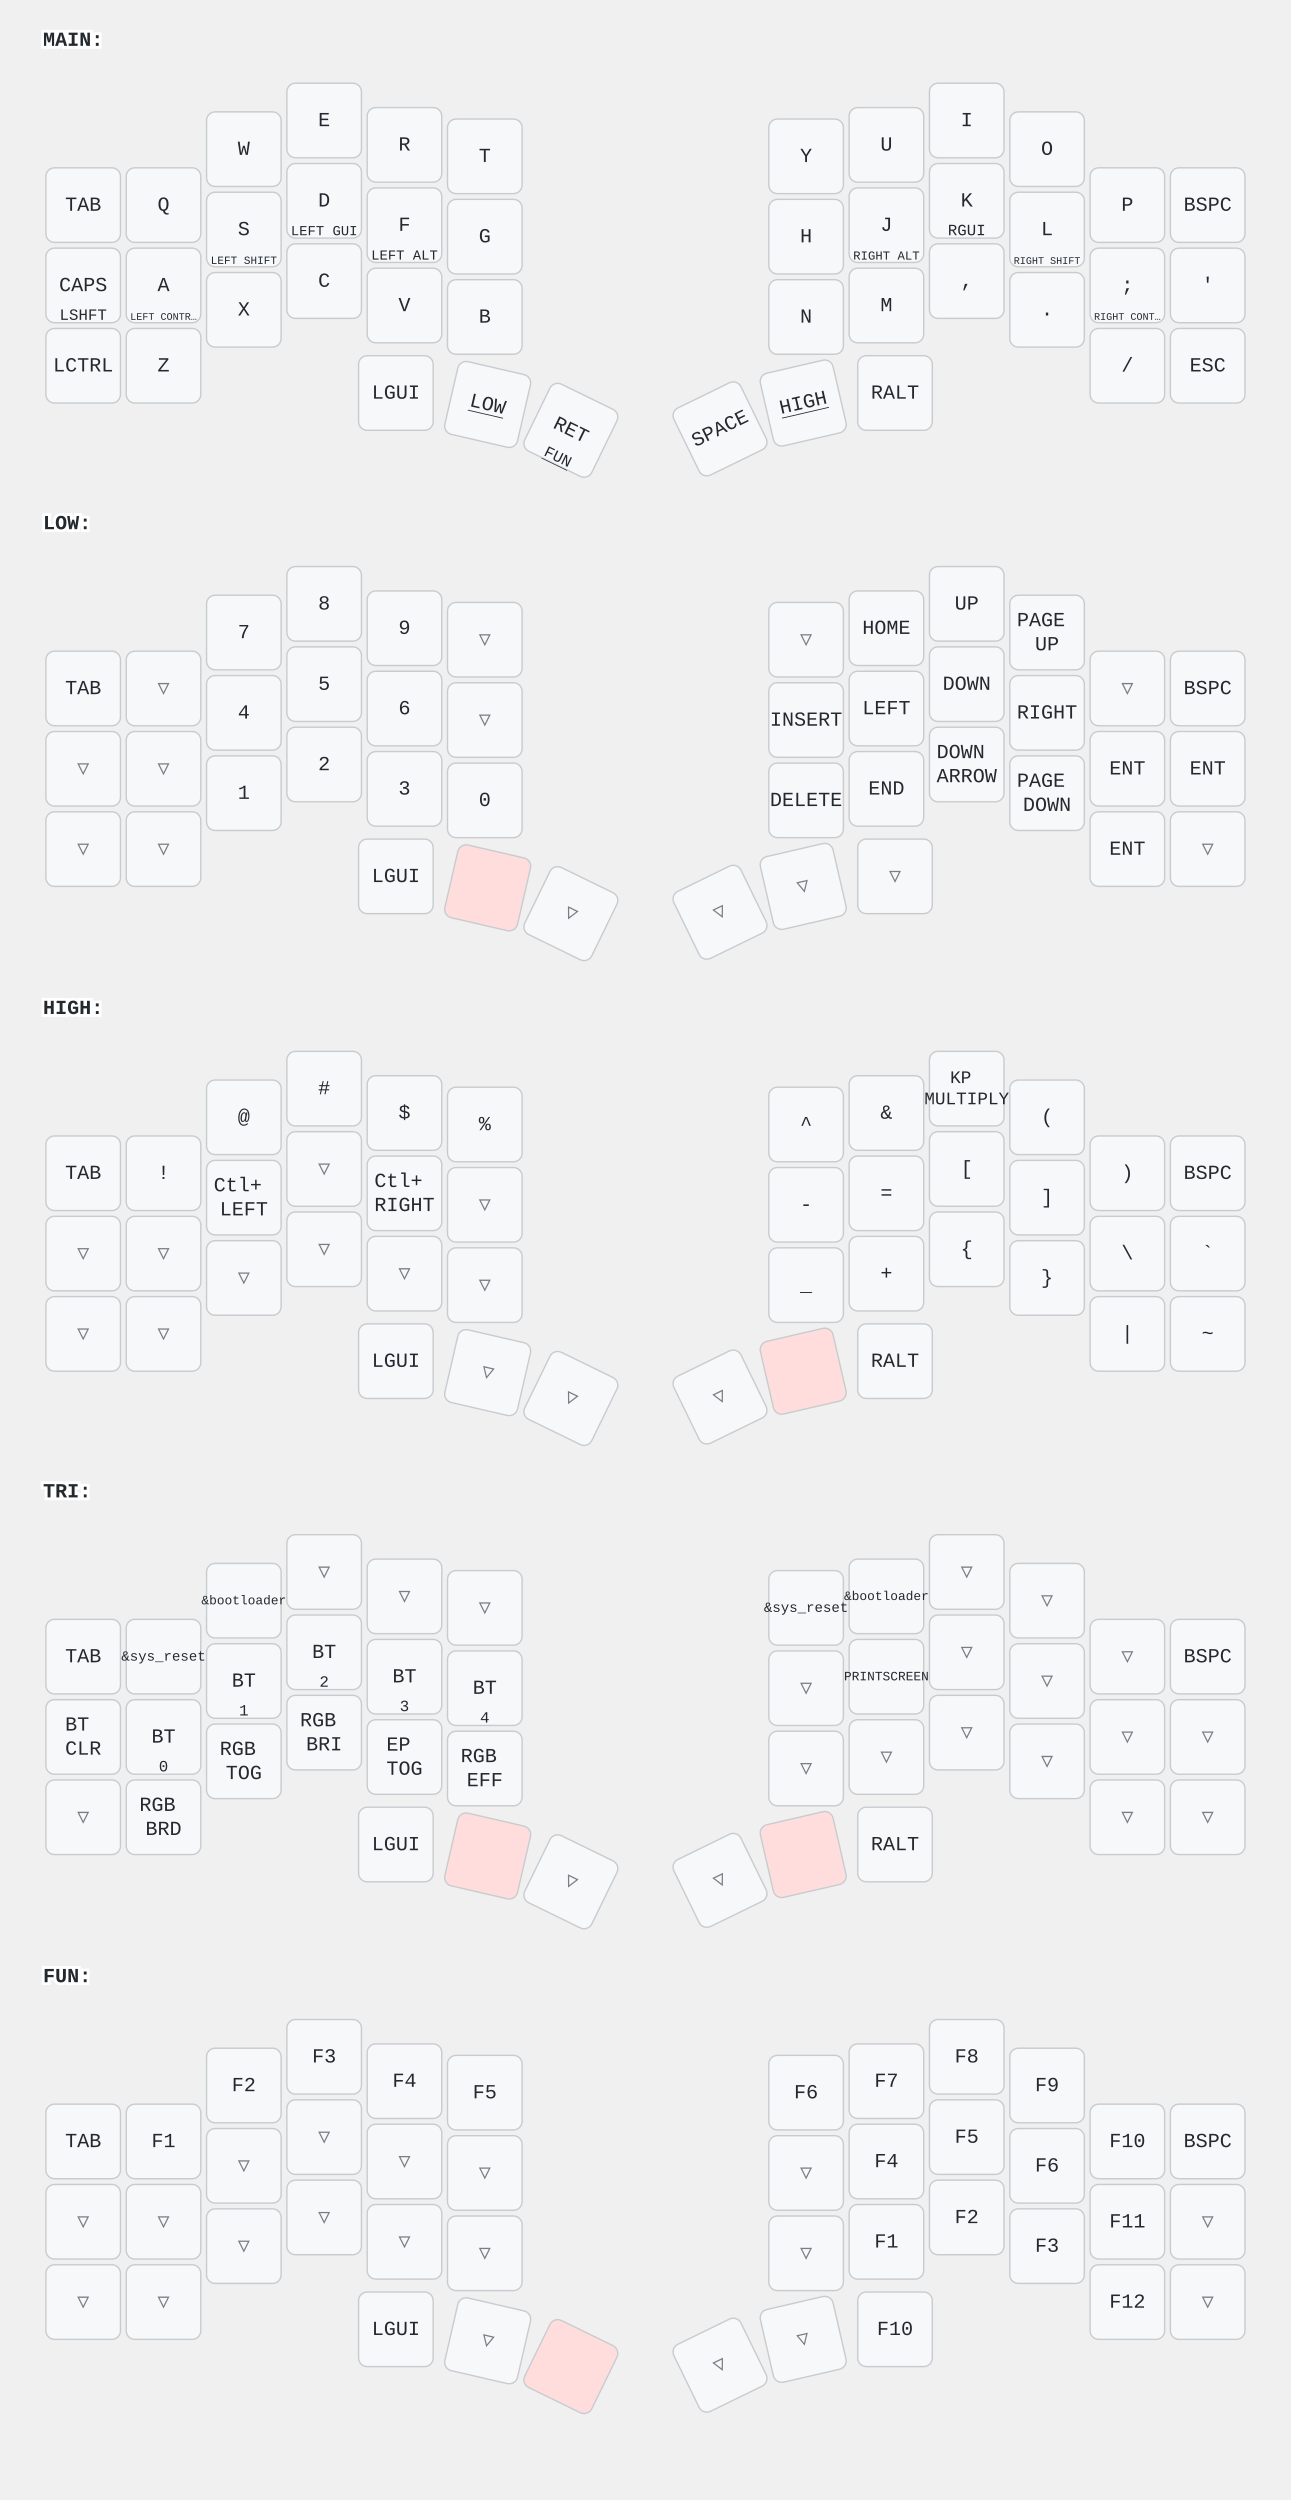
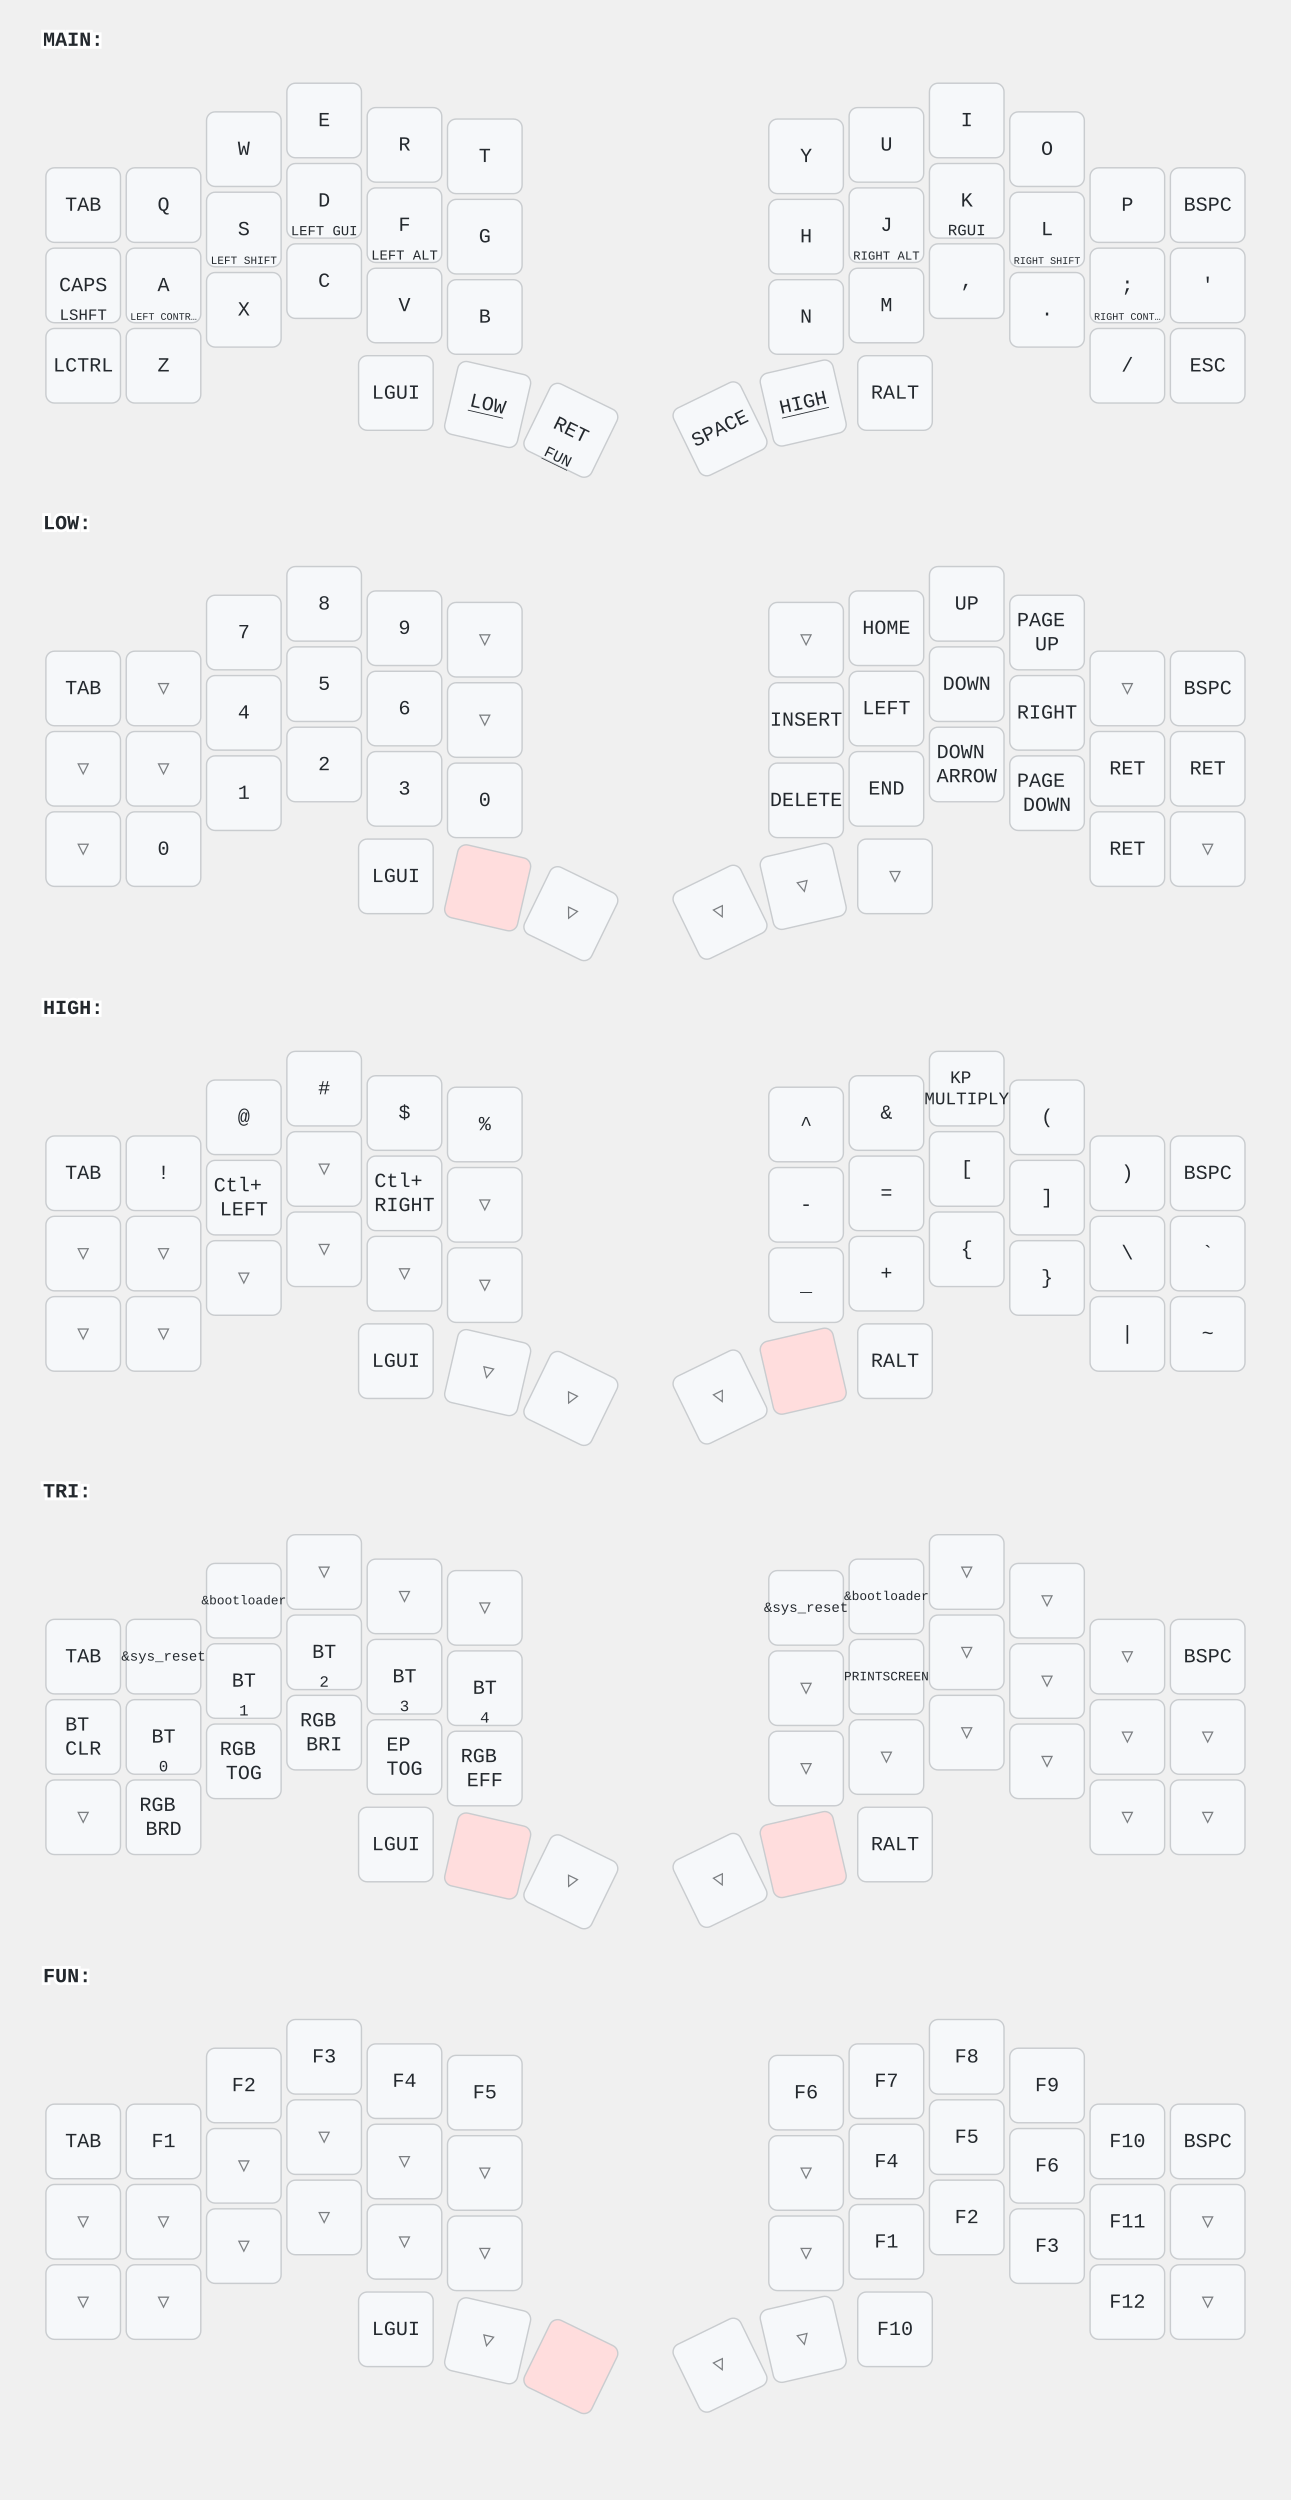
<svg xmlns="http://www.w3.org/2000/svg" width="900" height="1743" viewBox="0 0 900 1743" class="keymap">
  <style>/* inherit to force styles through use tags */
svg path {
    fill: inherit;
}

/* font and background color specifications */
svg.keymap {
    font-family: SFMono-Regular,Consolas,Liberation Mono,Menlo,monospace;
    font-size: 14px;
    font-kerning: normal;
    text-rendering: optimizeLegibility;
    fill: #24292e;
}

/* default key styling */
rect.key {
    fill: #f6f8fa;
}

rect.key, rect.combo {
    stroke: #c9cccf;
    stroke-width: 1;
}

/* default key side styling, only used is draw_key_sides is set */
rect.side {
    filter: brightness(90%);
}

/* color accent for combo boxes */
rect.combo, rect.combo-separate {
    fill: #cdf;
}

/* color accent for held keys */
rect.held, rect.combo.held {
    fill: #fdd;
}

/* color accent for ghost (optional) keys */
rect.ghost, rect.combo.ghost {
    stroke-dasharray: 4, 4;
    stroke-width: 2;
}

text {
    text-anchor: middle;
    dominant-baseline: middle;
}

/* styling for layer labels */
text.label {
    font-weight: bold;
    text-anchor: start;
    stroke: white;
    stroke-width: 4;
    paint-order: stroke;
}

/* styling for optional footer */
text.footer {
    text-anchor: end;
    dominant-baseline: auto;
    stroke: white;
    stroke-width: 4;
    paint-order: stroke;
}

/* styling for combo tap, and key non-tap label text */
text.combo, text.hold, text.shifted, text.left, text.right, text.tl, text.tr, text.bl, text.br {
    font-size: 11px;
}

text.hold, text.bl, text.br {
    text-anchor: middle;
    dominant-baseline: auto;
}

text.shifted, text.tl, text.tr {
    text-anchor: middle;
    dominant-baseline: hanging;
}

text.left, text.tl, text.bl {
    text-anchor: start;
}

text.right, text.tr, text.br {
    text-anchor: end;
}

text.layer-activator {
    text-decoration: underline;
}

/* styling for hold/shifted label text in combo box */
text.combo.hold, text.combo.shifted, text.combo.left, text.combo.right {
    font-size: 8px;
}

/* lighter symbol for transparent keys */
text.trans {
    fill: #7b7e81;
}

/* styling for combo dendrons */
path.combo {
    stroke-width: 1;
    stroke: gray;
    fill: none;
}

/* Start Tabler Icons Cleanup */
/* cannot use height/width with glyphs */
.icon-tabler &gt; path {
    fill: inherit;
    stroke: inherit;
    stroke-width: 2;
}
/* hide tabler's default box */
.icon-tabler &gt; path[stroke="none"][fill="none"] {
    visibility: hidden;
}
/* End Tabler Icons Cleanup */
</style>
  <g transform="translate(30, 0)" class="layer-MAIN">
    <text x="0" y="28" class="label" id="MAIN">MAIN:</text>
    <g transform="translate(0, 56)">
      <g transform="translate(28, 87)" class="key keypos-0">
        <rect rx="6" ry="6" x="-26" y="-26" width="52" height="52" class="key" />
        <text x="0" y="0" class="key tap">TAB</text>
      </g>
      <g transform="translate(84, 87)" class="key keypos-1">
        <rect rx="6" ry="6" x="-26" y="-26" width="52" height="52" class="key" />
        <text x="0" y="0" class="key tap">Q</text>
      </g>
      <g transform="translate(140, 48)" class="key keypos-2">
        <rect rx="6" ry="6" x="-26" y="-26" width="52" height="52" class="key" />
        <text x="0" y="0" class="key tap">W</text>
      </g>
      <g transform="translate(196, 28)" class="key keypos-3">
        <rect rx="6" ry="6" x="-26" y="-26" width="52" height="52" class="key" />
        <text x="0" y="0" class="key tap">E</text>
      </g>
      <g transform="translate(252, 45)" class="key keypos-4">
        <rect rx="6" ry="6" x="-26" y="-26" width="52" height="52" class="key" />
        <text x="0" y="0" class="key tap">R</text>
      </g>
      <g transform="translate(308, 53)" class="key keypos-5">
        <rect rx="6" ry="6" x="-26" y="-26" width="52" height="52" class="key" />
        <text x="0" y="0" class="key tap">T</text>
      </g>
      <g transform="translate(532, 53)" class="key keypos-6">
        <rect rx="6" ry="6" x="-26" y="-26" width="52" height="52" class="key" />
        <text x="0" y="0" class="key tap">Y</text>
      </g>
      <g transform="translate(588, 45)" class="key keypos-7">
        <rect rx="6" ry="6" x="-26" y="-26" width="52" height="52" class="key" />
        <text x="0" y="0" class="key tap">U</text>
      </g>
      <g transform="translate(644, 28)" class="key keypos-8">
        <rect rx="6" ry="6" x="-26" y="-26" width="52" height="52" class="key" />
        <text x="0" y="0" class="key tap">I</text>
      </g>
      <g transform="translate(700, 48)" class="key keypos-9">
        <rect rx="6" ry="6" x="-26" y="-26" width="52" height="52" class="key" />
        <text x="0" y="0" class="key tap">O</text>
      </g>
      <g transform="translate(756, 87)" class="key keypos-10">
        <rect rx="6" ry="6" x="-26" y="-26" width="52" height="52" class="key" />
        <text x="0" y="0" class="key tap">P</text>
      </g>
      <g transform="translate(812, 87)" class="key keypos-11">
        <rect rx="6" ry="6" x="-26" y="-26" width="52" height="52" class="key" />
        <text x="0" y="0" class="key tap">BSPC</text>
      </g>
      <g transform="translate(28, 143)" class="key keypos-12">
        <rect rx="6" ry="6" x="-26" y="-26" width="52" height="52" class="key" />
        <text x="0" y="0" class="key tap">CAPS</text>
        <text x="0" y="24" class="key hold">LSHFT</text>
      </g>
      <g transform="translate(84, 143)" class="key keypos-13">
        <rect rx="6" ry="6" x="-26" y="-26" width="52" height="52" class="key" />
        <text x="0" y="0" class="key tap">A</text>
        <text x="0" y="24" class="key hold">
          <tspan style="font-size: 64%">LEFT CONTR…</tspan>
        </text>
      </g>
      <g transform="translate(140, 104)" class="key keypos-14">
        <rect rx="6" ry="6" x="-26" y="-26" width="52" height="52" class="key" />
        <text x="0" y="0" class="key tap">S</text>
        <text x="0" y="24" class="key hold">
          <tspan style="font-size: 70%">LEFT SHIFT</tspan>
        </text>
      </g>
      <g transform="translate(196, 84)" class="key keypos-15">
        <rect rx="6" ry="6" x="-26" y="-26" width="52" height="52" class="key" />
        <text x="0" y="0" class="key tap">D</text>
        <text x="0" y="24" class="key hold">
          <tspan style="font-size: 88%">LEFT GUI</tspan>
        </text>
      </g>
      <g transform="translate(252, 101)" class="key keypos-16">
        <rect rx="6" ry="6" x="-26" y="-26" width="52" height="52" class="key" />
        <text x="0" y="0" class="key tap">F</text>
        <text x="0" y="24" class="key hold">
          <tspan style="font-size: 88%">LEFT ALT</tspan>
        </text>
      </g>
      <g transform="translate(308, 109)" class="key keypos-17">
        <rect rx="6" ry="6" x="-26" y="-26" width="52" height="52" class="key" />
        <text x="0" y="0" class="key tap">G</text>
      </g>
      <g transform="translate(532, 109)" class="key keypos-18">
        <rect rx="6" ry="6" x="-26" y="-26" width="52" height="52" class="key" />
        <text x="0" y="0" class="key tap">H</text>
      </g>
      <g transform="translate(588, 101)" class="key keypos-19">
        <rect rx="6" ry="6" x="-26" y="-26" width="52" height="52" class="key" />
        <text x="0" y="0" class="key tap">J</text>
        <text x="0" y="24" class="key hold">
          <tspan style="font-size: 78%">RIGHT ALT</tspan>
        </text>
      </g>
      <g transform="translate(644, 84)" class="key keypos-20">
        <rect rx="6" ry="6" x="-26" y="-26" width="52" height="52" class="key" />
        <text x="0" y="0" class="key tap">K</text>
        <text x="0" y="24" class="key hold">RGUI</text>
      </g>
      <g transform="translate(700, 104)" class="key keypos-21">
        <rect rx="6" ry="6" x="-26" y="-26" width="52" height="52" class="key" />
        <text x="0" y="0" class="key tap">L</text>
        <text x="0" y="24" class="key hold">
          <tspan style="font-size: 64%">RIGHT SHIFT</tspan>
        </text>
      </g>
      <g transform="translate(756, 143)" class="key keypos-22">
        <rect rx="6" ry="6" x="-26" y="-26" width="52" height="52" class="key" />
        <text x="0" y="0" class="key tap">;</text>
        <text x="0" y="24" class="key hold">
          <tspan style="font-size: 64%">RIGHT CONT…</tspan>
        </text>
      </g>
      <g transform="translate(812, 143)" class="key keypos-23">
        <rect rx="6" ry="6" x="-26" y="-26" width="52" height="52" class="key" />
        <text x="0" y="0" class="key tap">'</text>
      </g>
      <g transform="translate(28, 199)" class="key keypos-24">
        <rect rx="6" ry="6" x="-26" y="-26" width="52" height="52" class="key" />
        <text x="0" y="0" class="key tap">LCTRL</text>
      </g>
      <g transform="translate(84, 199)" class="key keypos-25">
        <rect rx="6" ry="6" x="-26" y="-26" width="52" height="52" class="key" />
        <text x="0" y="0" class="key tap">Z</text>
      </g>
      <g transform="translate(140, 160)" class="key keypos-26">
        <rect rx="6" ry="6" x="-26" y="-26" width="52" height="52" class="key" />
        <text x="0" y="0" class="key tap">X</text>
      </g>
      <g transform="translate(196, 140)" class="key keypos-27">
        <rect rx="6" ry="6" x="-26" y="-26" width="52" height="52" class="key" />
        <text x="0" y="0" class="key tap">C</text>
      </g>
      <g transform="translate(252, 157)" class="key keypos-28">
        <rect rx="6" ry="6" x="-26" y="-26" width="52" height="52" class="key" />
        <text x="0" y="0" class="key tap">V</text>
      </g>
      <g transform="translate(308, 165)" class="key keypos-29">
        <rect rx="6" ry="6" x="-26" y="-26" width="52" height="52" class="key" />
        <text x="0" y="0" class="key tap">B</text>
      </g>
      <g transform="translate(532, 165)" class="key keypos-30">
        <rect rx="6" ry="6" x="-26" y="-26" width="52" height="52" class="key" />
        <text x="0" y="0" class="key tap">N</text>
      </g>
      <g transform="translate(588, 157)" class="key keypos-31">
        <rect rx="6" ry="6" x="-26" y="-26" width="52" height="52" class="key" />
        <text x="0" y="0" class="key tap">M</text>
      </g>
      <g transform="translate(644, 140)" class="key keypos-32">
        <rect rx="6" ry="6" x="-26" y="-26" width="52" height="52" class="key" />
        <text x="0" y="0" class="key tap">,</text>
      </g>
      <g transform="translate(700, 160)" class="key keypos-33">
        <rect rx="6" ry="6" x="-26" y="-26" width="52" height="52" class="key" />
        <text x="0" y="0" class="key tap">.</text>
      </g>
      <g transform="translate(756, 199)" class="key keypos-34">
        <rect rx="6" ry="6" x="-26" y="-26" width="52" height="52" class="key" />
        <text x="0" y="0" class="key tap">/</text>
      </g>
      <g transform="translate(812, 199)" class="key keypos-35">
        <rect rx="6" ry="6" x="-26" y="-26" width="52" height="52" class="key" />
        <text x="0" y="0" class="key tap">ESC</text>
      </g>
      <g transform="translate(246, 218)" class="key keypos-36">
        <rect rx="6" ry="6" x="-26" y="-26" width="52" height="52" class="key" />
        <text x="0" y="0" class="key tap">LGUI</text>
      </g>
      <g transform="translate(310, 226) rotate(13.0)" class="key keypos-37">
        <rect rx="6" ry="6" x="-26" y="-26" width="52" height="52" class="key" />
        <a href="#LOW">
          <text x="0" y="0" class="key tap layer-activator">LOW</text>
        </a>
      </g>
      <g transform="translate(368, 244) rotate(26.0)" class="key keypos-38">
        <rect rx="6" ry="6" x="-26" y="-26" width="52" height="52" class="key" />
        <text x="0" y="0" class="key tap">RET</text>
        <a href="#FUN">
          <text x="0" y="24" class="key hold layer-activator">FUN</text>
        </a>
      </g>
      <g transform="translate(472, 243) rotate(-26.0)" class="key keypos-39">
        <rect rx="6" ry="6" x="-26" y="-26" width="52" height="52" class="key" />
        <text x="0" y="0" class="key tap">SPACE</text>
      </g>
      <g transform="translate(530, 225) rotate(-13.0)" class="key keypos-40">
        <rect rx="6" ry="6" x="-26" y="-26" width="52" height="52" class="key" />
        <a href="#HIGH">
          <text x="0" y="0" class="key tap layer-activator">HIGH</text>
        </a>
      </g>
      <g transform="translate(594, 218)" class="key keypos-41">
        <rect rx="6" ry="6" x="-26" y="-26" width="52" height="52" class="key" />
        <text x="0" y="0" class="key tap">RALT</text>
      </g>
    </g>
  </g>
  <g transform="translate(30, 337)" class="layer-LOW">
    <text x="0" y="28" class="label" id="LOW">LOW:</text>
    <g transform="translate(0, 56)">
      <g transform="translate(28, 87)" class="key keypos-0">
        <rect rx="6" ry="6" x="-26" y="-26" width="52" height="52" class="key" />
        <text x="0" y="0" class="key tap">TAB</text>
      </g>
      <g transform="translate(84, 87)" class="key trans keypos-1">
        <rect rx="6" ry="6" x="-26" y="-26" width="52" height="52" class="key trans" />
        <text x="0" y="0" class="key trans tap">▽</text>
      </g>
      <g transform="translate(140, 48)" class="key keypos-2">
        <rect rx="6" ry="6" x="-26" y="-26" width="52" height="52" class="key" />
        <text x="0" y="0" class="key tap">7</text>
      </g>
      <g transform="translate(196, 28)" class="key keypos-3">
        <rect rx="6" ry="6" x="-26" y="-26" width="52" height="52" class="key" />
        <text x="0" y="0" class="key tap">8</text>
      </g>
      <g transform="translate(252, 45)" class="key keypos-4">
        <rect rx="6" ry="6" x="-26" y="-26" width="52" height="52" class="key" />
        <text x="0" y="0" class="key tap">9</text>
      </g>
      <g transform="translate(308, 53)" class="key trans keypos-5">
        <rect rx="6" ry="6" x="-26" y="-26" width="52" height="52" class="key trans" />
        <text x="0" y="0" class="key trans tap">▽</text>
      </g>
      <g transform="translate(532, 53)" class="key trans keypos-6">
        <rect rx="6" ry="6" x="-26" y="-26" width="52" height="52" class="key trans" />
        <text x="0" y="0" class="key trans tap">▽</text>
      </g>
      <g transform="translate(588, 45)" class="key keypos-7">
        <rect rx="6" ry="6" x="-26" y="-26" width="52" height="52" class="key" />
        <text x="0" y="0" class="key tap">HOME</text>
      </g>
      <g transform="translate(644, 28)" class="key keypos-8">
        <rect rx="6" ry="6" x="-26" y="-26" width="52" height="52" class="key" />
        <text x="0" y="0" class="key tap">UP</text>
      </g>
      <g transform="translate(700, 48)" class="key keypos-9">
        <rect rx="6" ry="6" x="-26" y="-26" width="52" height="52" class="key" />
        <text x="0" y="0" class="key tap">
          <tspan x="0" dy="-0.6em">PAGE</tspan>
          <tspan x="0" dy="1.2em">UP</tspan>
        </text>
      </g>
      <g transform="translate(756, 87)" class="key trans keypos-10">
        <rect rx="6" ry="6" x="-26" y="-26" width="52" height="52" class="key trans" />
        <text x="0" y="0" class="key trans tap">▽</text>
      </g>
      <g transform="translate(812, 87)" class="key keypos-11">
        <rect rx="6" ry="6" x="-26" y="-26" width="52" height="52" class="key" />
        <text x="0" y="0" class="key tap">BSPC</text>
      </g>
      <g transform="translate(28, 143)" class="key trans keypos-12">
        <rect rx="6" ry="6" x="-26" y="-26" width="52" height="52" class="key trans" />
        <text x="0" y="0" class="key trans tap">▽</text>
      </g>
      <g transform="translate(84, 143)" class="key trans keypos-13">
        <rect rx="6" ry="6" x="-26" y="-26" width="52" height="52" class="key trans" />
        <text x="0" y="0" class="key trans tap">▽</text>
      </g>
      <g transform="translate(140, 104)" class="key keypos-14">
        <rect rx="6" ry="6" x="-26" y="-26" width="52" height="52" class="key" />
        <text x="0" y="0" class="key tap">4</text>
      </g>
      <g transform="translate(196, 84)" class="key keypos-15">
        <rect rx="6" ry="6" x="-26" y="-26" width="52" height="52" class="key" />
        <text x="0" y="0" class="key tap">5</text>
      </g>
      <g transform="translate(252, 101)" class="key keypos-16">
        <rect rx="6" ry="6" x="-26" y="-26" width="52" height="52" class="key" />
        <text x="0" y="0" class="key tap">6</text>
      </g>
      <g transform="translate(308, 109)" class="key trans keypos-17">
        <rect rx="6" ry="6" x="-26" y="-26" width="52" height="52" class="key trans" />
        <text x="0" y="0" class="key trans tap">▽</text>
      </g>
      <g transform="translate(532, 109)" class="key keypos-18">
        <rect rx="6" ry="6" x="-26" y="-26" width="52" height="52" class="key" />
        <text x="0" y="0" class="key tap">INSERT</text>
      </g>
      <g transform="translate(588, 101)" class="key keypos-19">
        <rect rx="6" ry="6" x="-26" y="-26" width="52" height="52" class="key" />
        <text x="0" y="0" class="key tap">LEFT</text>
      </g>
      <g transform="translate(644, 84)" class="key keypos-20">
        <rect rx="6" ry="6" x="-26" y="-26" width="52" height="52" class="key" />
        <text x="0" y="0" class="key tap">DOWN</text>
      </g>
      <g transform="translate(700, 104)" class="key keypos-21">
        <rect rx="6" ry="6" x="-26" y="-26" width="52" height="52" class="key" />
        <text x="0" y="0" class="key tap">RIGHT</text>
      </g>
      <g transform="translate(756, 143)" class="key keypos-22">
        <rect rx="6" ry="6" x="-26" y="-26" width="52" height="52" class="key" />
-         <text x="0" y="0" class="key tap">ENT</text>
+         <text x="0" y="0" class="key tap">RET</text>
      </g>
      <g transform="translate(812, 143)" class="key keypos-23">
        <rect rx="6" ry="6" x="-26" y="-26" width="52" height="52" class="key" />
-         <text x="0" y="0" class="key tap">ENT</text>
+         <text x="0" y="0" class="key tap">RET</text>
      </g>
      <g transform="translate(28, 199)" class="key trans keypos-24">
        <rect rx="6" ry="6" x="-26" y="-26" width="52" height="52" class="key trans" />
        <text x="0" y="0" class="key trans tap">▽</text>
      </g>
-       <g transform="translate(84, 199)" class="key trans keypos-25">
-         <rect rx="6" ry="6" x="-26" y="-26" width="52" height="52" class="key trans" />
-         <text x="0" y="0" class="key trans tap">▽</text>
+       <g transform="translate(84, 199)" class="key keypos-25">
+         <rect rx="6" ry="6" x="-26" y="-26" width="52" height="52" class="key" />
+         <text x="0" y="0" class="key tap">0</text>
      </g>
      <g transform="translate(140, 160)" class="key keypos-26">
        <rect rx="6" ry="6" x="-26" y="-26" width="52" height="52" class="key" />
        <text x="0" y="0" class="key tap">1</text>
      </g>
      <g transform="translate(196, 140)" class="key keypos-27">
        <rect rx="6" ry="6" x="-26" y="-26" width="52" height="52" class="key" />
        <text x="0" y="0" class="key tap">2</text>
      </g>
      <g transform="translate(252, 157)" class="key keypos-28">
        <rect rx="6" ry="6" x="-26" y="-26" width="52" height="52" class="key" />
        <text x="0" y="0" class="key tap">3</text>
      </g>
      <g transform="translate(308, 165)" class="key keypos-29">
        <rect rx="6" ry="6" x="-26" y="-26" width="52" height="52" class="key" />
        <text x="0" y="0" class="key tap">0</text>
      </g>
      <g transform="translate(532, 165)" class="key keypos-30">
        <rect rx="6" ry="6" x="-26" y="-26" width="52" height="52" class="key" />
        <text x="0" y="0" class="key tap">DELETE</text>
      </g>
      <g transform="translate(588, 157)" class="key keypos-31">
        <rect rx="6" ry="6" x="-26" y="-26" width="52" height="52" class="key" />
        <text x="0" y="0" class="key tap">END</text>
      </g>
      <g transform="translate(644, 140)" class="key keypos-32">
        <rect rx="6" ry="6" x="-26" y="-26" width="52" height="52" class="key" />
        <text x="0" y="0" class="key tap">
          <tspan x="0" dy="-0.6em">DOWN</tspan>
          <tspan x="0" dy="1.2em">ARROW</tspan>
        </text>
      </g>
      <g transform="translate(700, 160)" class="key keypos-33">
        <rect rx="6" ry="6" x="-26" y="-26" width="52" height="52" class="key" />
        <text x="0" y="0" class="key tap">
          <tspan x="0" dy="-0.6em">PAGE</tspan>
          <tspan x="0" dy="1.2em">DOWN</tspan>
        </text>
      </g>
      <g transform="translate(756, 199)" class="key keypos-34">
        <rect rx="6" ry="6" x="-26" y="-26" width="52" height="52" class="key" />
-         <text x="0" y="0" class="key tap">ENT</text>
+         <text x="0" y="0" class="key tap">RET</text>
      </g>
      <g transform="translate(812, 199)" class="key trans keypos-35">
        <rect rx="6" ry="6" x="-26" y="-26" width="52" height="52" class="key trans" />
        <text x="0" y="0" class="key trans tap">▽</text>
      </g>
      <g transform="translate(246, 218)" class="key keypos-36">
        <rect rx="6" ry="6" x="-26" y="-26" width="52" height="52" class="key" />
        <text x="0" y="0" class="key tap">LGUI</text>
      </g>
      <g transform="translate(310, 226) rotate(13.0)" class="key held keypos-37">
        <rect rx="6" ry="6" x="-26" y="-26" width="52" height="52" class="key held" />
      </g>
      <g transform="translate(368, 244) rotate(26.0)" class="key trans keypos-38">
        <rect rx="6" ry="6" x="-26" y="-26" width="52" height="52" class="key trans" />
        <text x="0" y="0" class="key trans tap">▽</text>
      </g>
      <g transform="translate(472, 243) rotate(-26.0)" class="key trans keypos-39">
        <rect rx="6" ry="6" x="-26" y="-26" width="52" height="52" class="key trans" />
        <text x="0" y="0" class="key trans tap">▽</text>
      </g>
      <g transform="translate(530, 225) rotate(-13.0)" class="key trans keypos-40">
        <rect rx="6" ry="6" x="-26" y="-26" width="52" height="52" class="key trans" />
        <text x="0" y="0" class="key trans tap">▽</text>
      </g>
      <g transform="translate(594, 218)" class="key trans keypos-41">
        <rect rx="6" ry="6" x="-26" y="-26" width="52" height="52" class="key trans" />
        <text x="0" y="0" class="key trans tap">▽</text>
      </g>
    </g>
  </g>
  <g transform="translate(30, 675)" class="layer-HIGH">
    <text x="0" y="28" class="label" id="HIGH">HIGH:</text>
    <g transform="translate(0, 56)">
      <g transform="translate(28, 87)" class="key keypos-0">
        <rect rx="6" ry="6" x="-26" y="-26" width="52" height="52" class="key" />
        <text x="0" y="0" class="key tap">TAB</text>
      </g>
      <g transform="translate(84, 87)" class="key keypos-1">
        <rect rx="6" ry="6" x="-26" y="-26" width="52" height="52" class="key" />
        <text x="0" y="0" class="key tap">!</text>
      </g>
      <g transform="translate(140, 48)" class="key keypos-2">
        <rect rx="6" ry="6" x="-26" y="-26" width="52" height="52" class="key" />
        <text x="0" y="0" class="key tap">@</text>
      </g>
      <g transform="translate(196, 28)" class="key keypos-3">
        <rect rx="6" ry="6" x="-26" y="-26" width="52" height="52" class="key" />
        <text x="0" y="0" class="key tap">#</text>
      </g>
      <g transform="translate(252, 45)" class="key keypos-4">
        <rect rx="6" ry="6" x="-26" y="-26" width="52" height="52" class="key" />
        <text x="0" y="0" class="key tap">$</text>
      </g>
      <g transform="translate(308, 53)" class="key keypos-5">
        <rect rx="6" ry="6" x="-26" y="-26" width="52" height="52" class="key" />
        <text x="0" y="0" class="key tap">%</text>
      </g>
      <g transform="translate(532, 53)" class="key keypos-6">
        <rect rx="6" ry="6" x="-26" y="-26" width="52" height="52" class="key" />
        <text x="0" y="0" class="key tap">^</text>
      </g>
      <g transform="translate(588, 45)" class="key keypos-7">
        <rect rx="6" ry="6" x="-26" y="-26" width="52" height="52" class="key" />
        <text x="0" y="0" class="key tap">&amp;</text>
      </g>
      <g transform="translate(644, 28)" class="key keypos-8">
        <rect rx="6" ry="6" x="-26" y="-26" width="52" height="52" class="key" />
        <text x="0" y="0" class="key tap">
          <tspan x="0" dy="-0.6em" style="font-size: 88%">KP</tspan>
          <tspan x="0" dy="1.2em" style="font-size: 88%">MULTIPLY</tspan>
        </text>
      </g>
      <g transform="translate(700, 48)" class="key keypos-9">
        <rect rx="6" ry="6" x="-26" y="-26" width="52" height="52" class="key" />
        <text x="0" y="0" class="key tap">(</text>
      </g>
      <g transform="translate(756, 87)" class="key keypos-10">
        <rect rx="6" ry="6" x="-26" y="-26" width="52" height="52" class="key" />
        <text x="0" y="0" class="key tap">)</text>
      </g>
      <g transform="translate(812, 87)" class="key keypos-11">
        <rect rx="6" ry="6" x="-26" y="-26" width="52" height="52" class="key" />
        <text x="0" y="0" class="key tap">BSPC</text>
      </g>
      <g transform="translate(28, 143)" class="key trans keypos-12">
        <rect rx="6" ry="6" x="-26" y="-26" width="52" height="52" class="key trans" />
        <text x="0" y="0" class="key trans tap">▽</text>
      </g>
      <g transform="translate(84, 143)" class="key trans keypos-13">
        <rect rx="6" ry="6" x="-26" y="-26" width="52" height="52" class="key trans" />
        <text x="0" y="0" class="key trans tap">▽</text>
      </g>
      <g transform="translate(140, 104)" class="key keypos-14">
        <rect rx="6" ry="6" x="-26" y="-26" width="52" height="52" class="key" />
        <text x="0" y="0" class="key tap">
          <tspan x="0" dy="-0.6em">Ctl+</tspan>
          <tspan x="0" dy="1.2em">LEFT</tspan>
        </text>
      </g>
      <g transform="translate(196, 84)" class="key trans keypos-15">
        <rect rx="6" ry="6" x="-26" y="-26" width="52" height="52" class="key trans" />
        <text x="0" y="0" class="key trans tap">▽</text>
      </g>
      <g transform="translate(252, 101)" class="key keypos-16">
        <rect rx="6" ry="6" x="-26" y="-26" width="52" height="52" class="key" />
        <text x="0" y="0" class="key tap">
          <tspan x="0" dy="-0.6em">Ctl+</tspan>
          <tspan x="0" dy="1.2em">RIGHT</tspan>
        </text>
      </g>
      <g transform="translate(308, 109)" class="key trans keypos-17">
        <rect rx="6" ry="6" x="-26" y="-26" width="52" height="52" class="key trans" />
        <text x="0" y="0" class="key trans tap">▽</text>
      </g>
      <g transform="translate(532, 109)" class="key keypos-18">
        <rect rx="6" ry="6" x="-26" y="-26" width="52" height="52" class="key" />
        <text x="0" y="0" class="key tap">-</text>
      </g>
      <g transform="translate(588, 101)" class="key keypos-19">
        <rect rx="6" ry="6" x="-26" y="-26" width="52" height="52" class="key" />
        <text x="0" y="0" class="key tap">=</text>
      </g>
      <g transform="translate(644, 84)" class="key keypos-20">
        <rect rx="6" ry="6" x="-26" y="-26" width="52" height="52" class="key" />
        <text x="0" y="0" class="key tap">[</text>
      </g>
      <g transform="translate(700, 104)" class="key keypos-21">
        <rect rx="6" ry="6" x="-26" y="-26" width="52" height="52" class="key" />
        <text x="0" y="0" class="key tap">]</text>
      </g>
      <g transform="translate(756, 143)" class="key keypos-22">
        <rect rx="6" ry="6" x="-26" y="-26" width="52" height="52" class="key" />
        <text x="0" y="0" class="key tap">\</text>
      </g>
      <g transform="translate(812, 143)" class="key keypos-23">
        <rect rx="6" ry="6" x="-26" y="-26" width="52" height="52" class="key" />
        <text x="0" y="0" class="key tap">`</text>
      </g>
      <g transform="translate(28, 199)" class="key trans keypos-24">
        <rect rx="6" ry="6" x="-26" y="-26" width="52" height="52" class="key trans" />
        <text x="0" y="0" class="key trans tap">▽</text>
      </g>
      <g transform="translate(84, 199)" class="key trans keypos-25">
        <rect rx="6" ry="6" x="-26" y="-26" width="52" height="52" class="key trans" />
        <text x="0" y="0" class="key trans tap">▽</text>
      </g>
      <g transform="translate(140, 160)" class="key trans keypos-26">
        <rect rx="6" ry="6" x="-26" y="-26" width="52" height="52" class="key trans" />
        <text x="0" y="0" class="key trans tap">▽</text>
      </g>
      <g transform="translate(196, 140)" class="key trans keypos-27">
        <rect rx="6" ry="6" x="-26" y="-26" width="52" height="52" class="key trans" />
        <text x="0" y="0" class="key trans tap">▽</text>
      </g>
      <g transform="translate(252, 157)" class="key trans keypos-28">
        <rect rx="6" ry="6" x="-26" y="-26" width="52" height="52" class="key trans" />
        <text x="0" y="0" class="key trans tap">▽</text>
      </g>
      <g transform="translate(308, 165)" class="key trans keypos-29">
        <rect rx="6" ry="6" x="-26" y="-26" width="52" height="52" class="key trans" />
        <text x="0" y="0" class="key trans tap">▽</text>
      </g>
      <g transform="translate(532, 165)" class="key keypos-30">
        <rect rx="6" ry="6" x="-26" y="-26" width="52" height="52" class="key" />
        <text x="0" y="0" class="key tap">_</text>
      </g>
      <g transform="translate(588, 157)" class="key keypos-31">
        <rect rx="6" ry="6" x="-26" y="-26" width="52" height="52" class="key" />
        <text x="0" y="0" class="key tap">+</text>
      </g>
      <g transform="translate(644, 140)" class="key keypos-32">
        <rect rx="6" ry="6" x="-26" y="-26" width="52" height="52" class="key" />
        <text x="0" y="0" class="key tap">{</text>
      </g>
      <g transform="translate(700, 160)" class="key keypos-33">
        <rect rx="6" ry="6" x="-26" y="-26" width="52" height="52" class="key" />
        <text x="0" y="0" class="key tap">}</text>
      </g>
      <g transform="translate(756, 199)" class="key keypos-34">
        <rect rx="6" ry="6" x="-26" y="-26" width="52" height="52" class="key" />
        <text x="0" y="0" class="key tap">|</text>
      </g>
      <g transform="translate(812, 199)" class="key keypos-35">
        <rect rx="6" ry="6" x="-26" y="-26" width="52" height="52" class="key" />
        <text x="0" y="0" class="key tap">~</text>
      </g>
      <g transform="translate(246, 218)" class="key keypos-36">
        <rect rx="6" ry="6" x="-26" y="-26" width="52" height="52" class="key" />
        <text x="0" y="0" class="key tap">LGUI</text>
      </g>
      <g transform="translate(310, 226) rotate(13.0)" class="key trans keypos-37">
        <rect rx="6" ry="6" x="-26" y="-26" width="52" height="52" class="key trans" />
        <text x="0" y="0" class="key trans tap">▽</text>
      </g>
      <g transform="translate(368, 244) rotate(26.0)" class="key trans keypos-38">
        <rect rx="6" ry="6" x="-26" y="-26" width="52" height="52" class="key trans" />
        <text x="0" y="0" class="key trans tap">▽</text>
      </g>
      <g transform="translate(472, 243) rotate(-26.0)" class="key trans keypos-39">
        <rect rx="6" ry="6" x="-26" y="-26" width="52" height="52" class="key trans" />
        <text x="0" y="0" class="key trans tap">▽</text>
      </g>
      <g transform="translate(530, 225) rotate(-13.0)" class="key held keypos-40">
        <rect rx="6" ry="6" x="-26" y="-26" width="52" height="52" class="key held" />
      </g>
      <g transform="translate(594, 218)" class="key keypos-41">
        <rect rx="6" ry="6" x="-26" y="-26" width="52" height="52" class="key" />
        <text x="0" y="0" class="key tap">RALT</text>
      </g>
    </g>
  </g>
  <g transform="translate(30, 1012)" class="layer-TRI">
    <text x="0" y="28" class="label" id="TRI">TRI:</text>
    <g transform="translate(0, 56)">
      <g transform="translate(28, 87)" class="key keypos-0">
        <rect rx="6" ry="6" x="-26" y="-26" width="52" height="52" class="key" />
        <text x="0" y="0" class="key tap">TAB</text>
      </g>
      <g transform="translate(84, 87)" class="key keypos-1">
        <rect rx="6" ry="6" x="-26" y="-26" width="52" height="52" class="key" />
        <text x="0" y="0" class="key tap">
          <tspan style="font-size: 70%">&amp;sys_reset</tspan>
        </text>
      </g>
      <g transform="translate(140, 48)" class="key keypos-2">
        <rect rx="6" ry="6" x="-26" y="-26" width="52" height="52" class="key" />
        <text x="0" y="0" class="key tap">
          <tspan style="font-size: 64%">&amp;bootloader</tspan>
        </text>
      </g>
      <g transform="translate(196, 28)" class="key trans keypos-3">
        <rect rx="6" ry="6" x="-26" y="-26" width="52" height="52" class="key trans" />
        <text x="0" y="0" class="key trans tap">▽</text>
      </g>
      <g transform="translate(252, 45)" class="key trans keypos-4">
        <rect rx="6" ry="6" x="-26" y="-26" width="52" height="52" class="key trans" />
        <text x="0" y="0" class="key trans tap">▽</text>
      </g>
      <g transform="translate(308, 53)" class="key trans keypos-5">
        <rect rx="6" ry="6" x="-26" y="-26" width="52" height="52" class="key trans" />
        <text x="0" y="0" class="key trans tap">▽</text>
      </g>
      <g transform="translate(532, 53)" class="key keypos-6">
        <rect rx="6" ry="6" x="-26" y="-26" width="52" height="52" class="key" />
        <text x="0" y="0" class="key tap">
          <tspan style="font-size: 70%">&amp;sys_reset</tspan>
        </text>
      </g>
      <g transform="translate(588, 45)" class="key keypos-7">
        <rect rx="6" ry="6" x="-26" y="-26" width="52" height="52" class="key" />
        <text x="0" y="0" class="key tap">
          <tspan style="font-size: 64%">&amp;bootloader</tspan>
        </text>
      </g>
      <g transform="translate(644, 28)" class="key trans keypos-8">
        <rect rx="6" ry="6" x="-26" y="-26" width="52" height="52" class="key trans" />
        <text x="0" y="0" class="key trans tap">▽</text>
      </g>
      <g transform="translate(700, 48)" class="key trans keypos-9">
        <rect rx="6" ry="6" x="-26" y="-26" width="52" height="52" class="key trans" />
        <text x="0" y="0" class="key trans tap">▽</text>
      </g>
      <g transform="translate(756, 87)" class="key trans keypos-10">
        <rect rx="6" ry="6" x="-26" y="-26" width="52" height="52" class="key trans" />
        <text x="0" y="0" class="key trans tap">▽</text>
      </g>
      <g transform="translate(812, 87)" class="key keypos-11">
        <rect rx="6" ry="6" x="-26" y="-26" width="52" height="52" class="key" />
        <text x="0" y="0" class="key tap">BSPC</text>
      </g>
      <g transform="translate(28, 143)" class="key keypos-12">
        <rect rx="6" ry="6" x="-26" y="-26" width="52" height="52" class="key" />
        <text x="0" y="0" class="key tap">
          <tspan x="0" dy="-0.6em">BT</tspan>
          <tspan x="0" dy="1.2em">CLR</tspan>
        </text>
      </g>
      <g transform="translate(84, 143)" class="key keypos-13">
        <rect rx="6" ry="6" x="-26" y="-26" width="52" height="52" class="key" />
        <text x="0" y="0" class="key tap">BT</text>
        <text x="0" y="24" class="key hold">0</text>
      </g>
      <g transform="translate(140, 104)" class="key keypos-14">
        <rect rx="6" ry="6" x="-26" y="-26" width="52" height="52" class="key" />
        <text x="0" y="0" class="key tap">BT</text>
        <text x="0" y="24" class="key hold">1</text>
      </g>
      <g transform="translate(196, 84)" class="key keypos-15">
        <rect rx="6" ry="6" x="-26" y="-26" width="52" height="52" class="key" />
        <text x="0" y="0" class="key tap">BT</text>
        <text x="0" y="24" class="key hold">2</text>
      </g>
      <g transform="translate(252, 101)" class="key keypos-16">
        <rect rx="6" ry="6" x="-26" y="-26" width="52" height="52" class="key" />
        <text x="0" y="0" class="key tap">BT</text>
        <text x="0" y="24" class="key hold">3</text>
      </g>
      <g transform="translate(308, 109)" class="key keypos-17">
        <rect rx="6" ry="6" x="-26" y="-26" width="52" height="52" class="key" />
        <text x="0" y="0" class="key tap">BT</text>
        <text x="0" y="24" class="key hold">4</text>
      </g>
      <g transform="translate(532, 109)" class="key trans keypos-18">
        <rect rx="6" ry="6" x="-26" y="-26" width="52" height="52" class="key trans" />
        <text x="0" y="0" class="key trans tap">▽</text>
      </g>
      <g transform="translate(588, 101)" class="key keypos-19">
        <rect rx="6" ry="6" x="-26" y="-26" width="52" height="52" class="key" />
        <text x="0" y="0" class="key tap">
          <tspan style="font-size: 64%">PRINTSCREEN</tspan>
        </text>
      </g>
      <g transform="translate(644, 84)" class="key trans keypos-20">
        <rect rx="6" ry="6" x="-26" y="-26" width="52" height="52" class="key trans" />
        <text x="0" y="0" class="key trans tap">▽</text>
      </g>
      <g transform="translate(700, 104)" class="key trans keypos-21">
        <rect rx="6" ry="6" x="-26" y="-26" width="52" height="52" class="key trans" />
        <text x="0" y="0" class="key trans tap">▽</text>
      </g>
      <g transform="translate(756, 143)" class="key trans keypos-22">
        <rect rx="6" ry="6" x="-26" y="-26" width="52" height="52" class="key trans" />
        <text x="0" y="0" class="key trans tap">▽</text>
      </g>
      <g transform="translate(812, 143)" class="key trans keypos-23">
        <rect rx="6" ry="6" x="-26" y="-26" width="52" height="52" class="key trans" />
        <text x="0" y="0" class="key trans tap">▽</text>
      </g>
      <g transform="translate(28, 199)" class="key trans keypos-24">
        <rect rx="6" ry="6" x="-26" y="-26" width="52" height="52" class="key trans" />
        <text x="0" y="0" class="key trans tap">▽</text>
      </g>
      <g transform="translate(84, 199)" class="key keypos-25">
        <rect rx="6" ry="6" x="-26" y="-26" width="52" height="52" class="key" />
        <text x="0" y="0" class="key tap">
          <tspan x="0" dy="-0.6em">RGB</tspan>
          <tspan x="0" dy="1.2em">BRD</tspan>
        </text>
      </g>
      <g transform="translate(140, 160)" class="key keypos-26">
        <rect rx="6" ry="6" x="-26" y="-26" width="52" height="52" class="key" />
        <text x="0" y="0" class="key tap">
          <tspan x="0" dy="-0.6em">RGB</tspan>
          <tspan x="0" dy="1.2em">TOG</tspan>
        </text>
      </g>
      <g transform="translate(196, 140)" class="key keypos-27">
        <rect rx="6" ry="6" x="-26" y="-26" width="52" height="52" class="key" />
        <text x="0" y="0" class="key tap">
          <tspan x="0" dy="-0.6em">RGB</tspan>
          <tspan x="0" dy="1.2em">BRI</tspan>
        </text>
      </g>
      <g transform="translate(252, 157)" class="key keypos-28">
        <rect rx="6" ry="6" x="-26" y="-26" width="52" height="52" class="key" />
        <text x="0" y="0" class="key tap">
          <tspan x="0" dy="-0.6em">EP</tspan>
          <tspan x="0" dy="1.2em">TOG</tspan>
        </text>
      </g>
      <g transform="translate(308, 165)" class="key keypos-29">
        <rect rx="6" ry="6" x="-26" y="-26" width="52" height="52" class="key" />
        <text x="0" y="0" class="key tap">
          <tspan x="0" dy="-0.6em">RGB</tspan>
          <tspan x="0" dy="1.2em">EFF</tspan>
        </text>
      </g>
      <g transform="translate(532, 165)" class="key trans keypos-30">
        <rect rx="6" ry="6" x="-26" y="-26" width="52" height="52" class="key trans" />
        <text x="0" y="0" class="key trans tap">▽</text>
      </g>
      <g transform="translate(588, 157)" class="key trans keypos-31">
        <rect rx="6" ry="6" x="-26" y="-26" width="52" height="52" class="key trans" />
        <text x="0" y="0" class="key trans tap">▽</text>
      </g>
      <g transform="translate(644, 140)" class="key trans keypos-32">
        <rect rx="6" ry="6" x="-26" y="-26" width="52" height="52" class="key trans" />
        <text x="0" y="0" class="key trans tap">▽</text>
      </g>
      <g transform="translate(700, 160)" class="key trans keypos-33">
        <rect rx="6" ry="6" x="-26" y="-26" width="52" height="52" class="key trans" />
        <text x="0" y="0" class="key trans tap">▽</text>
      </g>
      <g transform="translate(756, 199)" class="key trans keypos-34">
        <rect rx="6" ry="6" x="-26" y="-26" width="52" height="52" class="key trans" />
        <text x="0" y="0" class="key trans tap">▽</text>
      </g>
      <g transform="translate(812, 199)" class="key trans keypos-35">
        <rect rx="6" ry="6" x="-26" y="-26" width="52" height="52" class="key trans" />
        <text x="0" y="0" class="key trans tap">▽</text>
      </g>
      <g transform="translate(246, 218)" class="key keypos-36">
        <rect rx="6" ry="6" x="-26" y="-26" width="52" height="52" class="key" />
        <text x="0" y="0" class="key tap">LGUI</text>
      </g>
      <g transform="translate(310, 226) rotate(13.0)" class="key held keypos-37">
        <rect rx="6" ry="6" x="-26" y="-26" width="52" height="52" class="key held" />
      </g>
      <g transform="translate(368, 244) rotate(26.0)" class="key trans keypos-38">
        <rect rx="6" ry="6" x="-26" y="-26" width="52" height="52" class="key trans" />
        <text x="0" y="0" class="key trans tap">▽</text>
      </g>
      <g transform="translate(472, 243) rotate(-26.0)" class="key trans keypos-39">
        <rect rx="6" ry="6" x="-26" y="-26" width="52" height="52" class="key trans" />
        <text x="0" y="0" class="key trans tap">▽</text>
      </g>
      <g transform="translate(530, 225) rotate(-13.0)" class="key held keypos-40">
        <rect rx="6" ry="6" x="-26" y="-26" width="52" height="52" class="key held" />
      </g>
      <g transform="translate(594, 218)" class="key keypos-41">
        <rect rx="6" ry="6" x="-26" y="-26" width="52" height="52" class="key" />
        <text x="0" y="0" class="key tap">RALT</text>
      </g>
    </g>
  </g>
  <g transform="translate(30, 1350)" class="layer-FUN">
    <text x="0" y="28" class="label" id="FUN">FUN:</text>
    <g transform="translate(0, 56)">
      <g transform="translate(28, 87)" class="key keypos-0">
        <rect rx="6" ry="6" x="-26" y="-26" width="52" height="52" class="key" />
        <text x="0" y="0" class="key tap">TAB</text>
      </g>
      <g transform="translate(84, 87)" class="key keypos-1">
        <rect rx="6" ry="6" x="-26" y="-26" width="52" height="52" class="key" />
        <text x="0" y="0" class="key tap">F1</text>
      </g>
      <g transform="translate(140, 48)" class="key keypos-2">
        <rect rx="6" ry="6" x="-26" y="-26" width="52" height="52" class="key" />
        <text x="0" y="0" class="key tap">F2</text>
      </g>
      <g transform="translate(196, 28)" class="key keypos-3">
        <rect rx="6" ry="6" x="-26" y="-26" width="52" height="52" class="key" />
        <text x="0" y="0" class="key tap">F3</text>
      </g>
      <g transform="translate(252, 45)" class="key keypos-4">
        <rect rx="6" ry="6" x="-26" y="-26" width="52" height="52" class="key" />
        <text x="0" y="0" class="key tap">F4</text>
      </g>
      <g transform="translate(308, 53)" class="key keypos-5">
        <rect rx="6" ry="6" x="-26" y="-26" width="52" height="52" class="key" />
        <text x="0" y="0" class="key tap">F5</text>
      </g>
      <g transform="translate(532, 53)" class="key keypos-6">
        <rect rx="6" ry="6" x="-26" y="-26" width="52" height="52" class="key" />
        <text x="0" y="0" class="key tap">F6</text>
      </g>
      <g transform="translate(588, 45)" class="key keypos-7">
        <rect rx="6" ry="6" x="-26" y="-26" width="52" height="52" class="key" />
        <text x="0" y="0" class="key tap">F7</text>
      </g>
      <g transform="translate(644, 28)" class="key keypos-8">
        <rect rx="6" ry="6" x="-26" y="-26" width="52" height="52" class="key" />
        <text x="0" y="0" class="key tap">F8</text>
      </g>
      <g transform="translate(700, 48)" class="key keypos-9">
        <rect rx="6" ry="6" x="-26" y="-26" width="52" height="52" class="key" />
        <text x="0" y="0" class="key tap">F9</text>
      </g>
      <g transform="translate(756, 87)" class="key keypos-10">
        <rect rx="6" ry="6" x="-26" y="-26" width="52" height="52" class="key" />
        <text x="0" y="0" class="key tap">F10</text>
      </g>
      <g transform="translate(812, 87)" class="key keypos-11">
        <rect rx="6" ry="6" x="-26" y="-26" width="52" height="52" class="key" />
        <text x="0" y="0" class="key tap">BSPC</text>
      </g>
      <g transform="translate(28, 143)" class="key trans keypos-12">
        <rect rx="6" ry="6" x="-26" y="-26" width="52" height="52" class="key trans" />
        <text x="0" y="0" class="key trans tap">▽</text>
      </g>
      <g transform="translate(84, 143)" class="key trans keypos-13">
        <rect rx="6" ry="6" x="-26" y="-26" width="52" height="52" class="key trans" />
        <text x="0" y="0" class="key trans tap">▽</text>
      </g>
      <g transform="translate(140, 104)" class="key trans keypos-14">
        <rect rx="6" ry="6" x="-26" y="-26" width="52" height="52" class="key trans" />
        <text x="0" y="0" class="key trans tap">▽</text>
      </g>
      <g transform="translate(196, 84)" class="key trans keypos-15">
        <rect rx="6" ry="6" x="-26" y="-26" width="52" height="52" class="key trans" />
        <text x="0" y="0" class="key trans tap">▽</text>
      </g>
      <g transform="translate(252, 101)" class="key trans keypos-16">
        <rect rx="6" ry="6" x="-26" y="-26" width="52" height="52" class="key trans" />
        <text x="0" y="0" class="key trans tap">▽</text>
      </g>
      <g transform="translate(308, 109)" class="key trans keypos-17">
        <rect rx="6" ry="6" x="-26" y="-26" width="52" height="52" class="key trans" />
        <text x="0" y="0" class="key trans tap">▽</text>
      </g>
      <g transform="translate(532, 109)" class="key trans keypos-18">
        <rect rx="6" ry="6" x="-26" y="-26" width="52" height="52" class="key trans" />
        <text x="0" y="0" class="key trans tap">▽</text>
      </g>
      <g transform="translate(588, 101)" class="key keypos-19">
        <rect rx="6" ry="6" x="-26" y="-26" width="52" height="52" class="key" />
        <text x="0" y="0" class="key tap">F4</text>
      </g>
      <g transform="translate(644, 84)" class="key keypos-20">
        <rect rx="6" ry="6" x="-26" y="-26" width="52" height="52" class="key" />
        <text x="0" y="0" class="key tap">F5</text>
      </g>
      <g transform="translate(700, 104)" class="key keypos-21">
        <rect rx="6" ry="6" x="-26" y="-26" width="52" height="52" class="key" />
        <text x="0" y="0" class="key tap">F6</text>
      </g>
      <g transform="translate(756, 143)" class="key keypos-22">
        <rect rx="6" ry="6" x="-26" y="-26" width="52" height="52" class="key" />
        <text x="0" y="0" class="key tap">F11</text>
      </g>
      <g transform="translate(812, 143)" class="key trans keypos-23">
        <rect rx="6" ry="6" x="-26" y="-26" width="52" height="52" class="key trans" />
        <text x="0" y="0" class="key trans tap">▽</text>
      </g>
      <g transform="translate(28, 199)" class="key trans keypos-24">
        <rect rx="6" ry="6" x="-26" y="-26" width="52" height="52" class="key trans" />
        <text x="0" y="0" class="key trans tap">▽</text>
      </g>
      <g transform="translate(84, 199)" class="key trans keypos-25">
        <rect rx="6" ry="6" x="-26" y="-26" width="52" height="52" class="key trans" />
        <text x="0" y="0" class="key trans tap">▽</text>
      </g>
      <g transform="translate(140, 160)" class="key trans keypos-26">
        <rect rx="6" ry="6" x="-26" y="-26" width="52" height="52" class="key trans" />
        <text x="0" y="0" class="key trans tap">▽</text>
      </g>
      <g transform="translate(196, 140)" class="key trans keypos-27">
        <rect rx="6" ry="6" x="-26" y="-26" width="52" height="52" class="key trans" />
        <text x="0" y="0" class="key trans tap">▽</text>
      </g>
      <g transform="translate(252, 157)" class="key trans keypos-28">
        <rect rx="6" ry="6" x="-26" y="-26" width="52" height="52" class="key trans" />
        <text x="0" y="0" class="key trans tap">▽</text>
      </g>
      <g transform="translate(308, 165)" class="key trans keypos-29">
        <rect rx="6" ry="6" x="-26" y="-26" width="52" height="52" class="key trans" />
        <text x="0" y="0" class="key trans tap">▽</text>
      </g>
      <g transform="translate(532, 165)" class="key trans keypos-30">
        <rect rx="6" ry="6" x="-26" y="-26" width="52" height="52" class="key trans" />
        <text x="0" y="0" class="key trans tap">▽</text>
      </g>
      <g transform="translate(588, 157)" class="key keypos-31">
        <rect rx="6" ry="6" x="-26" y="-26" width="52" height="52" class="key" />
        <text x="0" y="0" class="key tap">F1</text>
      </g>
      <g transform="translate(644, 140)" class="key keypos-32">
        <rect rx="6" ry="6" x="-26" y="-26" width="52" height="52" class="key" />
        <text x="0" y="0" class="key tap">F2</text>
      </g>
      <g transform="translate(700, 160)" class="key keypos-33">
        <rect rx="6" ry="6" x="-26" y="-26" width="52" height="52" class="key" />
        <text x="0" y="0" class="key tap">F3</text>
      </g>
      <g transform="translate(756, 199)" class="key keypos-34">
        <rect rx="6" ry="6" x="-26" y="-26" width="52" height="52" class="key" />
        <text x="0" y="0" class="key tap">F12</text>
      </g>
      <g transform="translate(812, 199)" class="key trans keypos-35">
        <rect rx="6" ry="6" x="-26" y="-26" width="52" height="52" class="key trans" />
        <text x="0" y="0" class="key trans tap">▽</text>
      </g>
      <g transform="translate(246, 218)" class="key keypos-36">
        <rect rx="6" ry="6" x="-26" y="-26" width="52" height="52" class="key" />
        <text x="0" y="0" class="key tap">LGUI</text>
      </g>
      <g transform="translate(310, 226) rotate(13.0)" class="key trans keypos-37">
        <rect rx="6" ry="6" x="-26" y="-26" width="52" height="52" class="key trans" />
        <text x="0" y="0" class="key trans tap">▽</text>
      </g>
      <g transform="translate(368, 244) rotate(26.0)" class="key held keypos-38">
        <rect rx="6" ry="6" x="-26" y="-26" width="52" height="52" class="key held" />
      </g>
      <g transform="translate(472, 243) rotate(-26.0)" class="key trans keypos-39">
        <rect rx="6" ry="6" x="-26" y="-26" width="52" height="52" class="key trans" />
        <text x="0" y="0" class="key trans tap">▽</text>
      </g>
      <g transform="translate(530, 225) rotate(-13.0)" class="key trans keypos-40">
        <rect rx="6" ry="6" x="-26" y="-26" width="52" height="52" class="key trans" />
        <text x="0" y="0" class="key trans tap">▽</text>
      </g>
      <g transform="translate(594, 218)" class="key keypos-41">
        <rect rx="6" ry="6" x="-26" y="-26" width="52" height="52" class="key" />
        <text x="0" y="0" class="key tap">F10</text>
      </g>
    </g>
  </g>
</svg>
